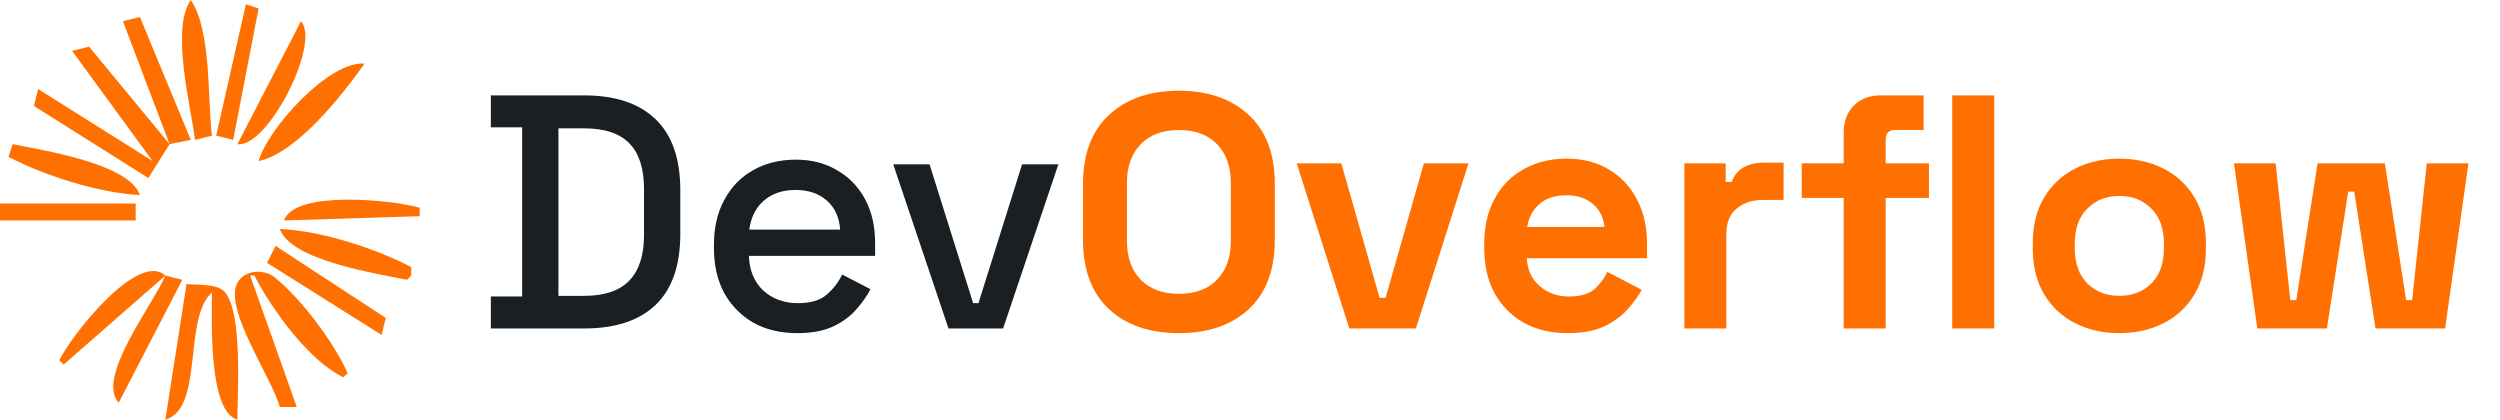
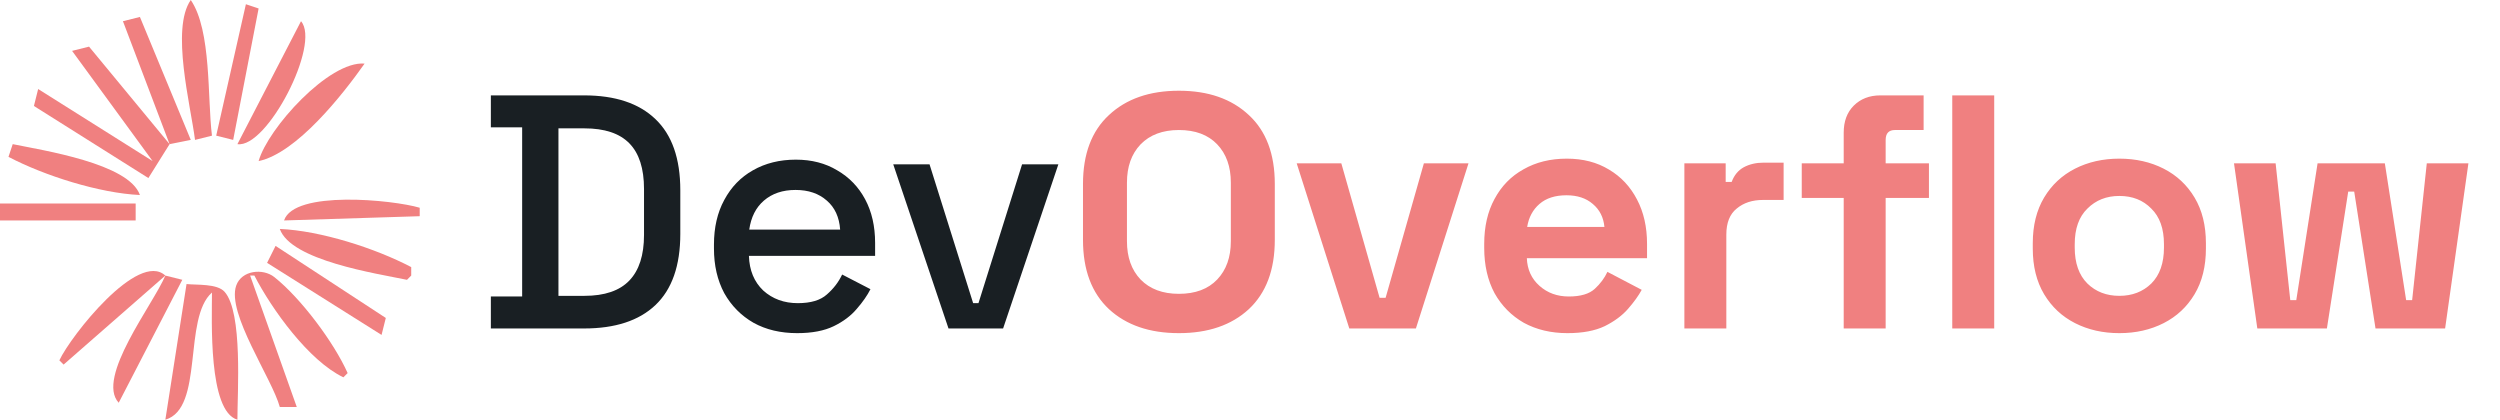
<svg xmlns="http://www.w3.org/2000/svg" width="137" height="23" viewBox="0 0 137 23" fill="none">
-   <path d="M10.454 0C9.351 1.583 10.447 5.769 10.687 7.667L11.616 7.434C11.358 5.389 11.6 1.676 10.454 0Z" fill="#FF7000" />
-   <path d="M13.475 0.232L11.848 7.434L12.778 7.667L14.172 0.465L13.475 0.232Z" fill="#FF7000" />
-   <path d="M6.737 1.162L9.293 7.899L4.879 2.555L3.95 2.788L8.364 8.828L2.091 4.879L1.859 5.808L8.131 9.757L9.293 7.899L10.455 7.667L7.667 0.929L6.737 1.162Z" fill="#FF7000" />
-   <path d="M16.495 1.162L13.01 7.899C14.631 8.144 17.593 2.416 16.495 1.162Z" fill="#FF7000" />
-   <path d="M14.172 8.828C16.262 8.388 18.783 5.184 19.98 3.485C18.03 3.321 14.672 7.044 14.172 8.828Z" fill="#FF7000" />
-   <path d="M0.697 7.899L0.465 8.596C2.429 9.627 5.448 10.585 7.667 10.687C7.065 8.957 2.38 8.247 0.697 7.899Z" fill="#FF7000" />
-   <path d="M0 11.152V12.081H7.434V11.152H0Z" fill="#FF7000" />
-   <path d="M15.566 12.081L23 11.848V11.384C21.525 10.948 16.12 10.409 15.566 12.081Z" fill="#FF7000" />
-   <path d="M15.333 12.546C15.936 14.278 20.622 14.986 22.303 15.334L22.535 15.101V14.637C20.558 13.599 17.567 12.643 15.333 12.546Z" fill="#FF7000" />
-   <path d="M15.101 13.475L14.636 14.404L20.909 18.354L21.142 17.424L15.101 13.475Z" fill="#FF7000" />
-   <path d="M3.253 19.747L3.485 19.98L9.061 15.101C7.564 13.725 3.877 18.41 3.253 19.747Z" fill="#FF7000" />
-   <path d="M15.333 22.303H16.263L13.707 15.101H13.94C14.892 16.948 16.925 19.775 18.818 20.677L19.051 20.445C18.299 18.759 16.49 16.343 15.034 15.185C14.413 14.691 13.238 14.803 12.942 15.656C12.418 17.172 14.904 20.735 15.333 22.303Z" fill="#FF7000" />
-   <path d="M9.061 15.101C8.411 16.66 5.234 20.699 6.505 22.071L9.99 15.333L9.061 15.101Z" fill="#FF7000" />
-   <path d="M10.222 15.566L9.061 23C11.195 22.376 10.012 17.44 11.616 16.03C11.616 17.517 11.401 22.529 13.01 23C13.009 21.505 13.312 17.119 12.307 15.99C11.899 15.533 10.788 15.627 10.222 15.566Z" fill="#FF7000" />
+   <path d="M10.454 0C9.351 1.583 10.447 5.769 10.687 7.667L11.616 7.434C11.358 5.389 11.6 1.676 10.454 0Z" fill="#F08080" />
+   <path d="M13.475 0.232L11.848 7.434L12.778 7.667L14.172 0.465L13.475 0.232Z" fill="#F08080" />
+   <path d="M6.737 1.162L9.293 7.899L4.879 2.555L3.95 2.788L8.364 8.828L2.091 4.879L1.859 5.808L8.131 9.757L9.293 7.899L10.455 7.667L7.667 0.929L6.737 1.162Z" fill="#F08080" />
+   <path d="M16.495 1.162L13.01 7.899C14.631 8.144 17.593 2.416 16.495 1.162Z" fill="#F08080" />
+   <path d="M14.172 8.828C16.262 8.388 18.783 5.184 19.98 3.485C18.03 3.321 14.672 7.044 14.172 8.828Z" fill="#F08080" />
+   <path d="M0.697 7.899L0.465 8.596C2.429 9.627 5.448 10.585 7.667 10.687C7.065 8.957 2.38 8.247 0.697 7.899Z" fill="#F08080" />
+   <path d="M0 11.152V12.081H7.434V11.152H0Z" fill="#F08080" />
+   <path d="M15.566 12.081L23 11.848V11.384C21.525 10.948 16.12 10.409 15.566 12.081Z" fill="#F08080" />
+   <path d="M15.333 12.546C15.936 14.278 20.622 14.986 22.303 15.334L22.535 15.101V14.637C20.558 13.599 17.567 12.643 15.333 12.546Z" fill="#F08080" />
+   <path d="M15.101 13.475L14.636 14.404L20.909 18.354L21.142 17.424L15.101 13.475Z" fill="#F08080" />
+   <path d="M3.253 19.747L3.485 19.98L9.061 15.101C7.564 13.725 3.877 18.41 3.253 19.747Z" fill="#F08080" />
+   <path d="M15.333 22.303H16.263L13.707 15.101H13.94C14.892 16.948 16.925 19.775 18.818 20.677L19.051 20.445C18.299 18.759 16.49 16.343 15.034 15.185C14.413 14.691 13.238 14.803 12.942 15.656C12.418 17.172 14.904 20.735 15.333 22.303Z" fill="#F08080" />
+   <path d="M9.061 15.101C8.411 16.66 5.234 20.699 6.505 22.071L9.99 15.333L9.061 15.101Z" fill="#F08080" />
+   <path d="M10.222 15.566L9.061 23C11.195 22.376 10.012 17.44 11.616 16.03C11.616 17.517 11.401 22.529 13.01 23C13.009 21.505 13.312 17.119 12.307 15.99C11.899 15.533 10.788 15.627 10.222 15.566Z" fill="#F08080" />
  <path d="M26.899 18V16.248H28.614V6.979H26.899V5.227H32.008C33.711 5.227 35.012 5.659 35.913 6.523C36.825 7.387 37.281 8.688 37.281 10.428V12.818C37.281 14.557 36.825 15.859 35.913 16.723C35.012 17.574 33.711 18 32.008 18H26.899ZM30.603 16.212H32.026C33.133 16.212 33.954 15.932 34.489 15.373C35.025 14.813 35.292 13.98 35.292 12.873V10.355C35.292 9.236 35.025 8.402 34.489 7.855C33.954 7.307 33.133 7.034 32.026 7.034H30.603V16.212ZM43.686 18.256C42.774 18.256 41.977 18.067 41.296 17.69C40.615 17.3 40.08 16.759 39.69 16.066C39.313 15.36 39.125 14.545 39.125 13.621V13.402C39.125 12.465 39.313 11.65 39.69 10.957C40.068 10.251 40.59 9.71 41.26 9.333C41.941 8.944 42.725 8.749 43.613 8.749C44.477 8.749 45.231 8.944 45.876 9.333C46.533 9.71 47.044 10.239 47.409 10.92C47.774 11.601 47.956 12.398 47.956 13.311V14.022H41.041C41.065 14.813 41.327 15.445 41.825 15.92C42.336 16.382 42.969 16.613 43.723 16.613C44.428 16.613 44.958 16.455 45.31 16.139C45.675 15.823 45.955 15.458 46.15 15.044L47.701 15.847C47.53 16.188 47.281 16.546 46.953 16.923C46.636 17.3 46.217 17.617 45.694 17.872C45.17 18.128 44.501 18.256 43.686 18.256ZM41.059 12.581H46.04C45.992 11.899 45.748 11.37 45.31 10.993C44.872 10.604 44.301 10.409 43.595 10.409C42.89 10.409 42.312 10.604 41.862 10.993C41.424 11.37 41.156 11.899 41.059 12.581ZM51.978 18L48.949 9.004H50.938L53.328 16.613H53.62L56.01 9.004H57.999L54.97 18H51.978Z" fill="#191F23" />
-   <path d="M64.603 18.256C62.998 18.256 61.721 17.817 60.772 16.942C59.823 16.054 59.348 14.789 59.348 13.146V10.081C59.348 8.439 59.823 7.18 60.772 6.304C61.721 5.416 62.998 4.972 64.603 4.972C66.209 4.972 67.487 5.416 68.435 6.304C69.384 7.18 69.859 8.439 69.859 10.081V13.146C69.859 14.789 69.384 16.054 68.435 16.942C67.487 17.817 66.209 18.256 64.603 18.256ZM64.603 16.102C65.504 16.102 66.203 15.841 66.702 15.318C67.201 14.795 67.45 14.095 67.45 13.219V10.008C67.45 9.132 67.201 8.433 66.702 7.91C66.203 7.387 65.504 7.125 64.603 7.125C63.715 7.125 63.016 7.387 62.505 7.91C62.006 8.433 61.757 9.132 61.757 10.008V13.219C61.757 14.095 62.006 14.795 62.505 15.318C63.016 15.841 63.715 16.102 64.603 16.102ZM73.942 18L71.059 8.95H73.504L75.602 16.321H75.931L78.029 8.95H80.474L77.591 18H73.942ZM85.897 18.256C84.997 18.256 84.2 18.067 83.507 17.69C82.826 17.3 82.29 16.759 81.901 16.066C81.524 15.36 81.335 14.533 81.335 13.584V13.365C81.335 12.416 81.524 11.595 81.901 10.902C82.278 10.197 82.807 9.655 83.489 9.278C84.17 8.889 84.96 8.694 85.861 8.694C86.749 8.694 87.521 8.895 88.178 9.296C88.835 9.686 89.346 10.233 89.711 10.938C90.076 11.632 90.258 12.441 90.258 13.365V14.15H83.671C83.695 14.77 83.926 15.275 84.364 15.664C84.802 16.054 85.338 16.248 85.97 16.248C86.615 16.248 87.089 16.108 87.393 15.829C87.697 15.549 87.928 15.239 88.087 14.898L89.966 15.883C89.796 16.2 89.546 16.546 89.218 16.923C88.902 17.288 88.476 17.605 87.941 17.872C87.406 18.128 86.724 18.256 85.897 18.256ZM83.689 12.435H87.922C87.874 11.912 87.661 11.492 87.284 11.176C86.919 10.86 86.438 10.701 85.842 10.701C85.222 10.701 84.729 10.86 84.364 11.176C83.999 11.492 83.774 11.912 83.689 12.435ZM92.304 18V8.95H94.567V9.971H94.895C95.029 9.607 95.248 9.339 95.552 9.169C95.868 8.998 96.234 8.913 96.647 8.913H97.742V10.957H96.611C96.027 10.957 95.546 11.115 95.169 11.431C94.792 11.735 94.603 12.21 94.603 12.854V18H92.304ZM101.035 18V10.847H98.736V8.95H101.035V7.271C101.035 6.651 101.218 6.158 101.582 5.793C101.96 5.416 102.446 5.227 103.042 5.227H105.414V7.125H103.845C103.504 7.125 103.334 7.307 103.334 7.672V8.95H105.706V10.847H103.334V18H101.035ZM106.984 18V5.227H109.283V18H106.984ZM116.14 18.256C115.24 18.256 114.431 18.073 113.713 17.708C112.996 17.343 112.43 16.814 112.016 16.121C111.603 15.427 111.396 14.594 111.396 13.621V13.329C111.396 12.356 111.603 11.522 112.016 10.829C112.43 10.136 112.996 9.607 113.713 9.242C114.431 8.877 115.24 8.694 116.14 8.694C117.04 8.694 117.849 8.877 118.567 9.242C119.285 9.607 119.85 10.136 120.264 10.829C120.678 11.522 120.884 12.356 120.884 13.329V13.621C120.884 14.594 120.678 15.427 120.264 16.121C119.85 16.814 119.285 17.343 118.567 17.708C117.849 18.073 117.04 18.256 116.14 18.256ZM116.14 16.212C116.846 16.212 117.43 15.987 117.892 15.537C118.354 15.075 118.585 14.418 118.585 13.566V13.384C118.585 12.532 118.354 11.881 117.892 11.431C117.442 10.969 116.858 10.738 116.14 10.738C115.435 10.738 114.851 10.969 114.389 11.431C113.926 11.881 113.695 12.532 113.695 13.384V13.566C113.695 14.418 113.926 15.075 114.389 15.537C114.851 15.987 115.435 16.212 116.14 16.212ZM123.701 18L122.423 8.95H124.704L125.507 16.449H125.836L127.003 8.95H130.689L131.857 16.449H132.185L132.988 8.95H135.269L133.992 18H130.178L129.011 10.501H128.682L127.514 18H123.701Z" fill="#FF7000" />
+   <path d="M64.603 18.256C62.998 18.256 61.721 17.817 60.772 16.942C59.823 16.054 59.348 14.789 59.348 13.146V10.081C59.348 8.439 59.823 7.18 60.772 6.304C61.721 5.416 62.998 4.972 64.603 4.972C66.209 4.972 67.487 5.416 68.435 6.304C69.384 7.18 69.859 8.439 69.859 10.081V13.146C69.859 14.789 69.384 16.054 68.435 16.942C67.487 17.817 66.209 18.256 64.603 18.256ZM64.603 16.102C65.504 16.102 66.203 15.841 66.702 15.318C67.201 14.795 67.45 14.095 67.45 13.219V10.008C67.45 9.132 67.201 8.433 66.702 7.91C66.203 7.387 65.504 7.125 64.603 7.125C63.715 7.125 63.016 7.387 62.505 7.91C62.006 8.433 61.757 9.132 61.757 10.008V13.219C61.757 14.095 62.006 14.795 62.505 15.318C63.016 15.841 63.715 16.102 64.603 16.102ZM73.942 18L71.059 8.95H73.504L75.602 16.321H75.931L78.029 8.95H80.474L77.591 18H73.942ZM85.897 18.256C84.997 18.256 84.2 18.067 83.507 17.69C82.826 17.3 82.29 16.759 81.901 16.066C81.524 15.36 81.335 14.533 81.335 13.584V13.365C81.335 12.416 81.524 11.595 81.901 10.902C82.278 10.197 82.807 9.655 83.489 9.278C84.17 8.889 84.96 8.694 85.861 8.694C86.749 8.694 87.521 8.895 88.178 9.296C88.835 9.686 89.346 10.233 89.711 10.938C90.076 11.632 90.258 12.441 90.258 13.365V14.15H83.671C83.695 14.77 83.926 15.275 84.364 15.664C84.802 16.054 85.338 16.248 85.97 16.248C86.615 16.248 87.089 16.108 87.393 15.829C87.697 15.549 87.928 15.239 88.087 14.898L89.966 15.883C89.796 16.2 89.546 16.546 89.218 16.923C88.902 17.288 88.476 17.605 87.941 17.872C87.406 18.128 86.724 18.256 85.897 18.256ZM83.689 12.435H87.922C87.874 11.912 87.661 11.492 87.284 11.176C86.919 10.86 86.438 10.701 85.842 10.701C85.222 10.701 84.729 10.86 84.364 11.176C83.999 11.492 83.774 11.912 83.689 12.435ZM92.304 18V8.95H94.567V9.971H94.895C95.029 9.607 95.248 9.339 95.552 9.169C95.868 8.998 96.234 8.913 96.647 8.913H97.742V10.957H96.611C96.027 10.957 95.546 11.115 95.169 11.431C94.792 11.735 94.603 12.21 94.603 12.854V18H92.304ZM101.035 18V10.847H98.736V8.95H101.035V7.271C101.035 6.651 101.218 6.158 101.582 5.793C101.96 5.416 102.446 5.227 103.042 5.227H105.414V7.125H103.845C103.504 7.125 103.334 7.307 103.334 7.672V8.95H105.706V10.847H103.334V18H101.035ZM106.984 18V5.227H109.283V18H106.984ZM116.14 18.256C115.24 18.256 114.431 18.073 113.713 17.708C112.996 17.343 112.43 16.814 112.016 16.121C111.603 15.427 111.396 14.594 111.396 13.621V13.329C111.396 12.356 111.603 11.522 112.016 10.829C112.43 10.136 112.996 9.607 113.713 9.242C114.431 8.877 115.24 8.694 116.14 8.694C117.04 8.694 117.849 8.877 118.567 9.242C119.285 9.607 119.85 10.136 120.264 10.829C120.678 11.522 120.884 12.356 120.884 13.329V13.621C120.884 14.594 120.678 15.427 120.264 16.121C119.85 16.814 119.285 17.343 118.567 17.708C117.849 18.073 117.04 18.256 116.14 18.256ZM116.14 16.212C116.846 16.212 117.43 15.987 117.892 15.537C118.354 15.075 118.585 14.418 118.585 13.566V13.384C118.585 12.532 118.354 11.881 117.892 11.431C117.442 10.969 116.858 10.738 116.14 10.738C115.435 10.738 114.851 10.969 114.389 11.431C113.926 11.881 113.695 12.532 113.695 13.384V13.566C113.695 14.418 113.926 15.075 114.389 15.537C114.851 15.987 115.435 16.212 116.14 16.212ZM123.701 18L122.423 8.95H124.704L125.507 16.449H125.836L127.003 8.95H130.689L131.857 16.449H132.185L132.988 8.95H135.269L133.992 18H130.178L129.011 10.501H128.682L127.514 18H123.701Z" fill="#F08080" />
</svg>
